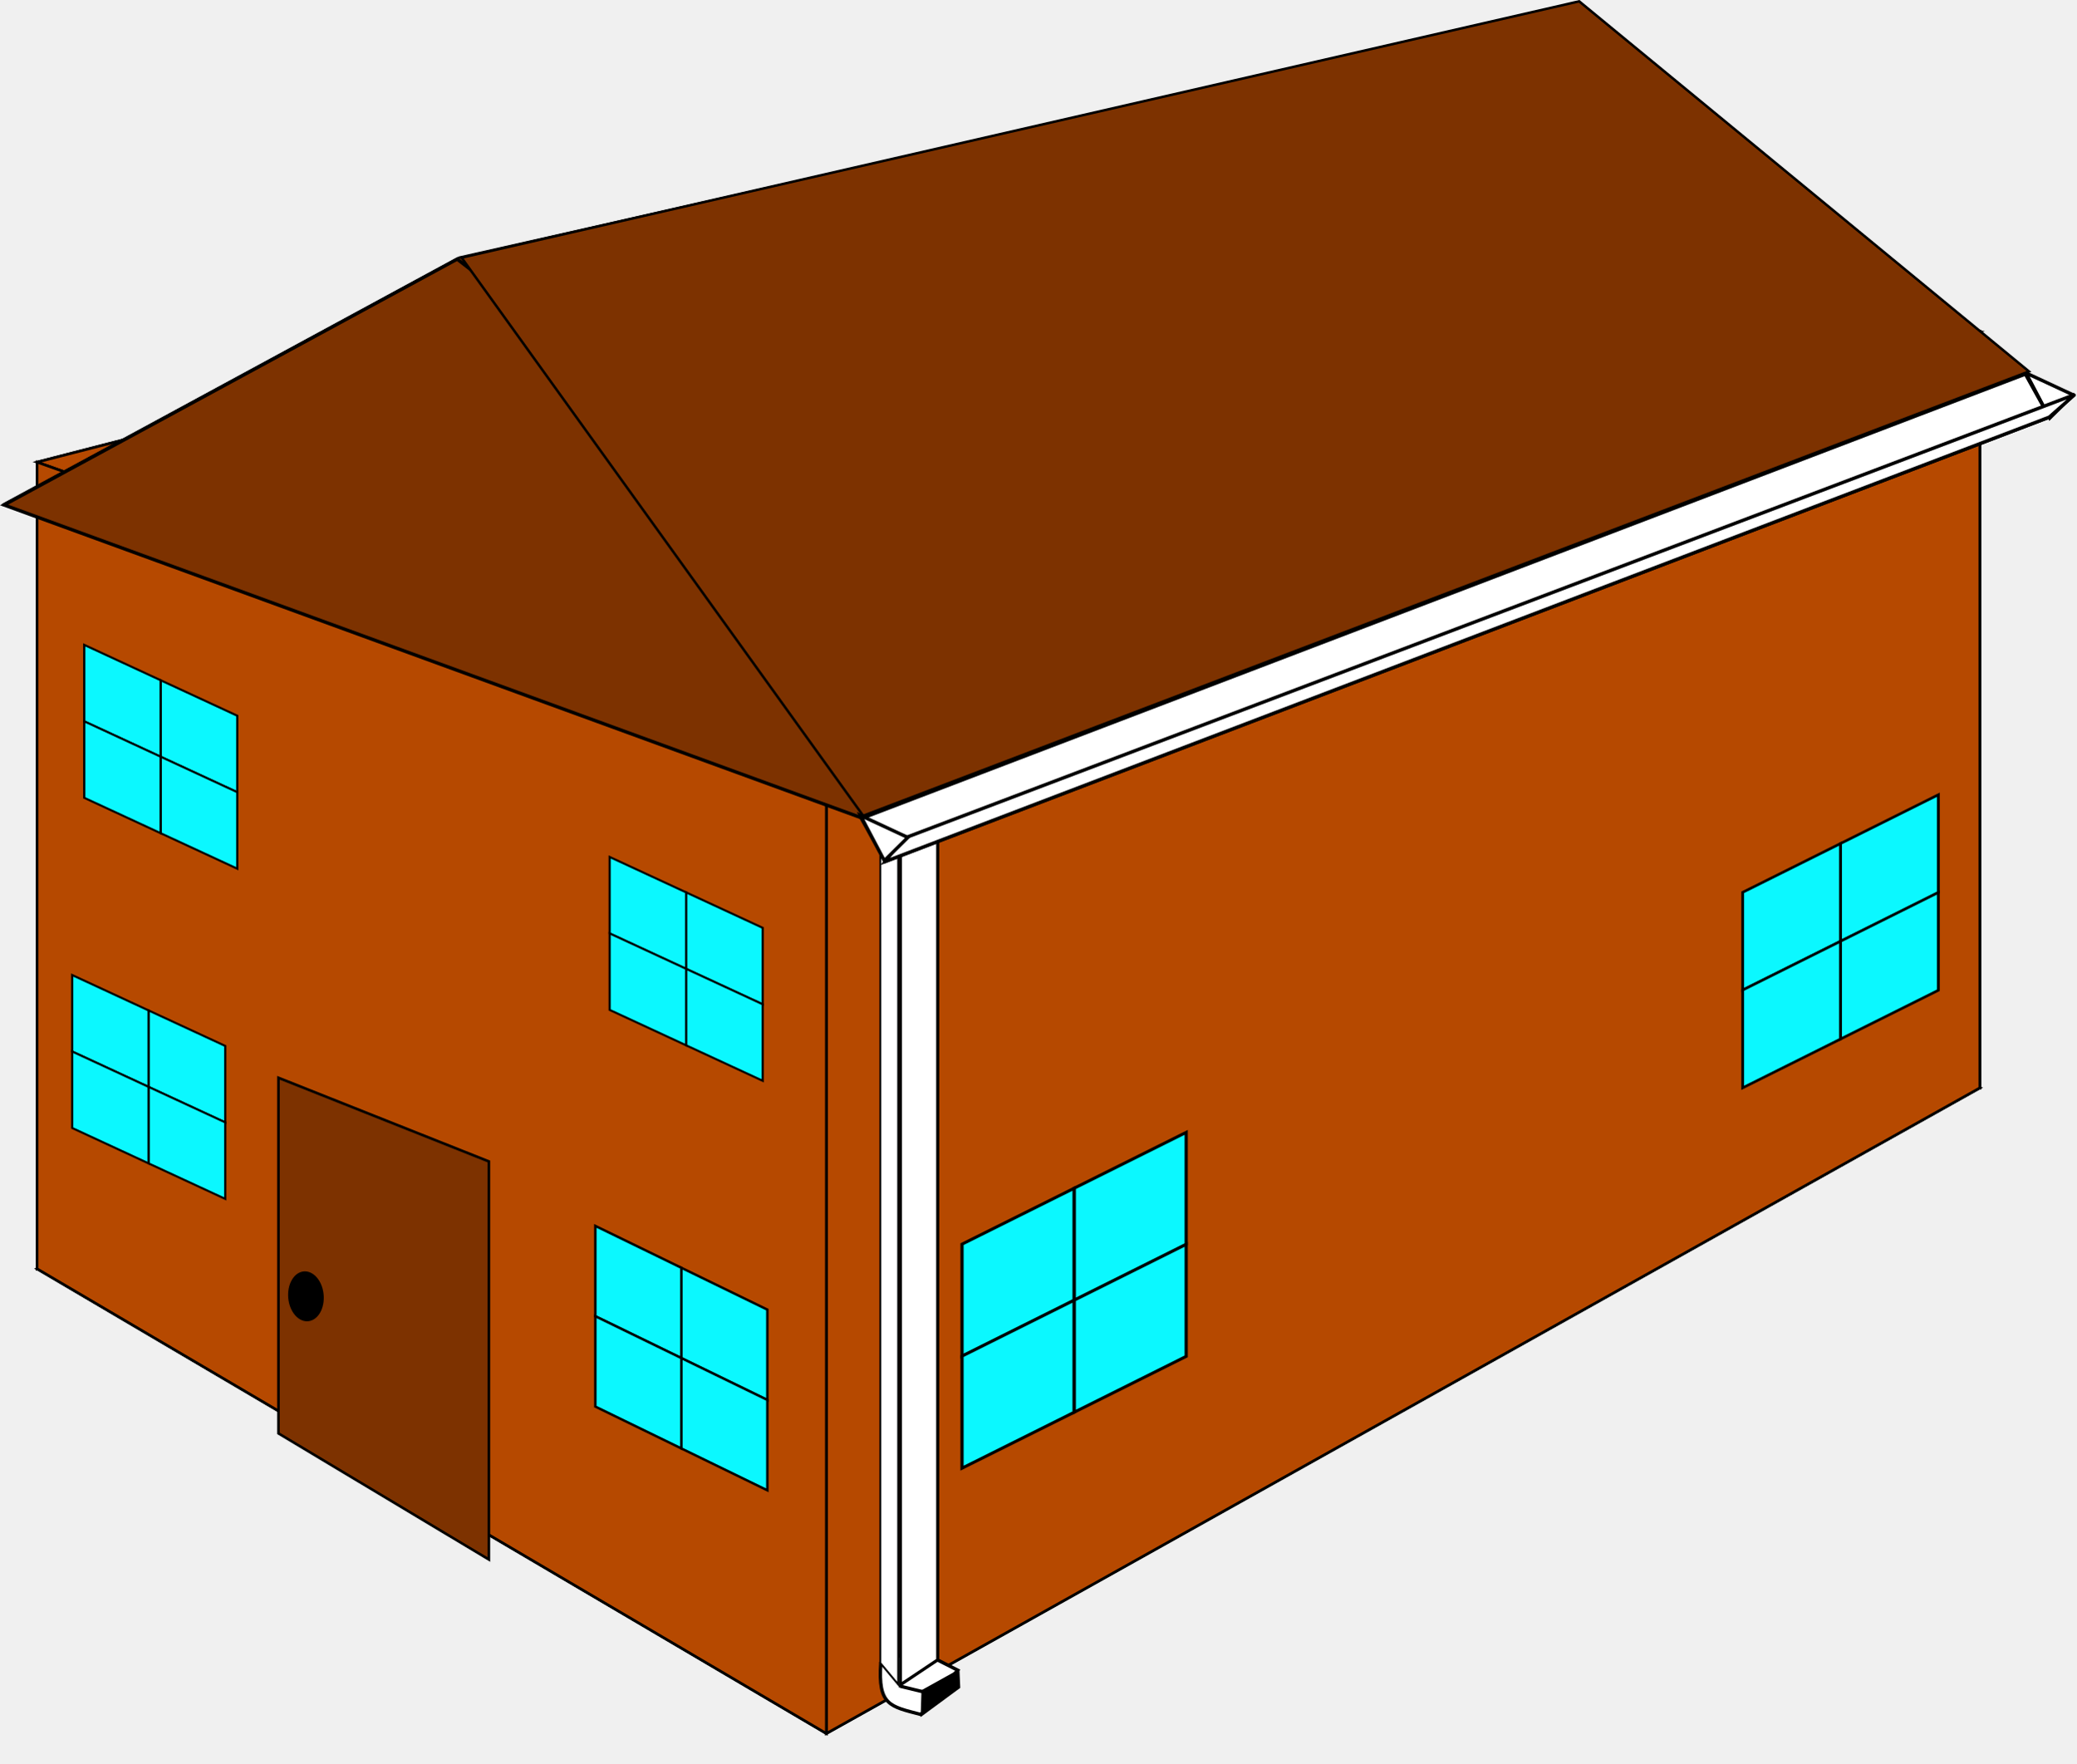
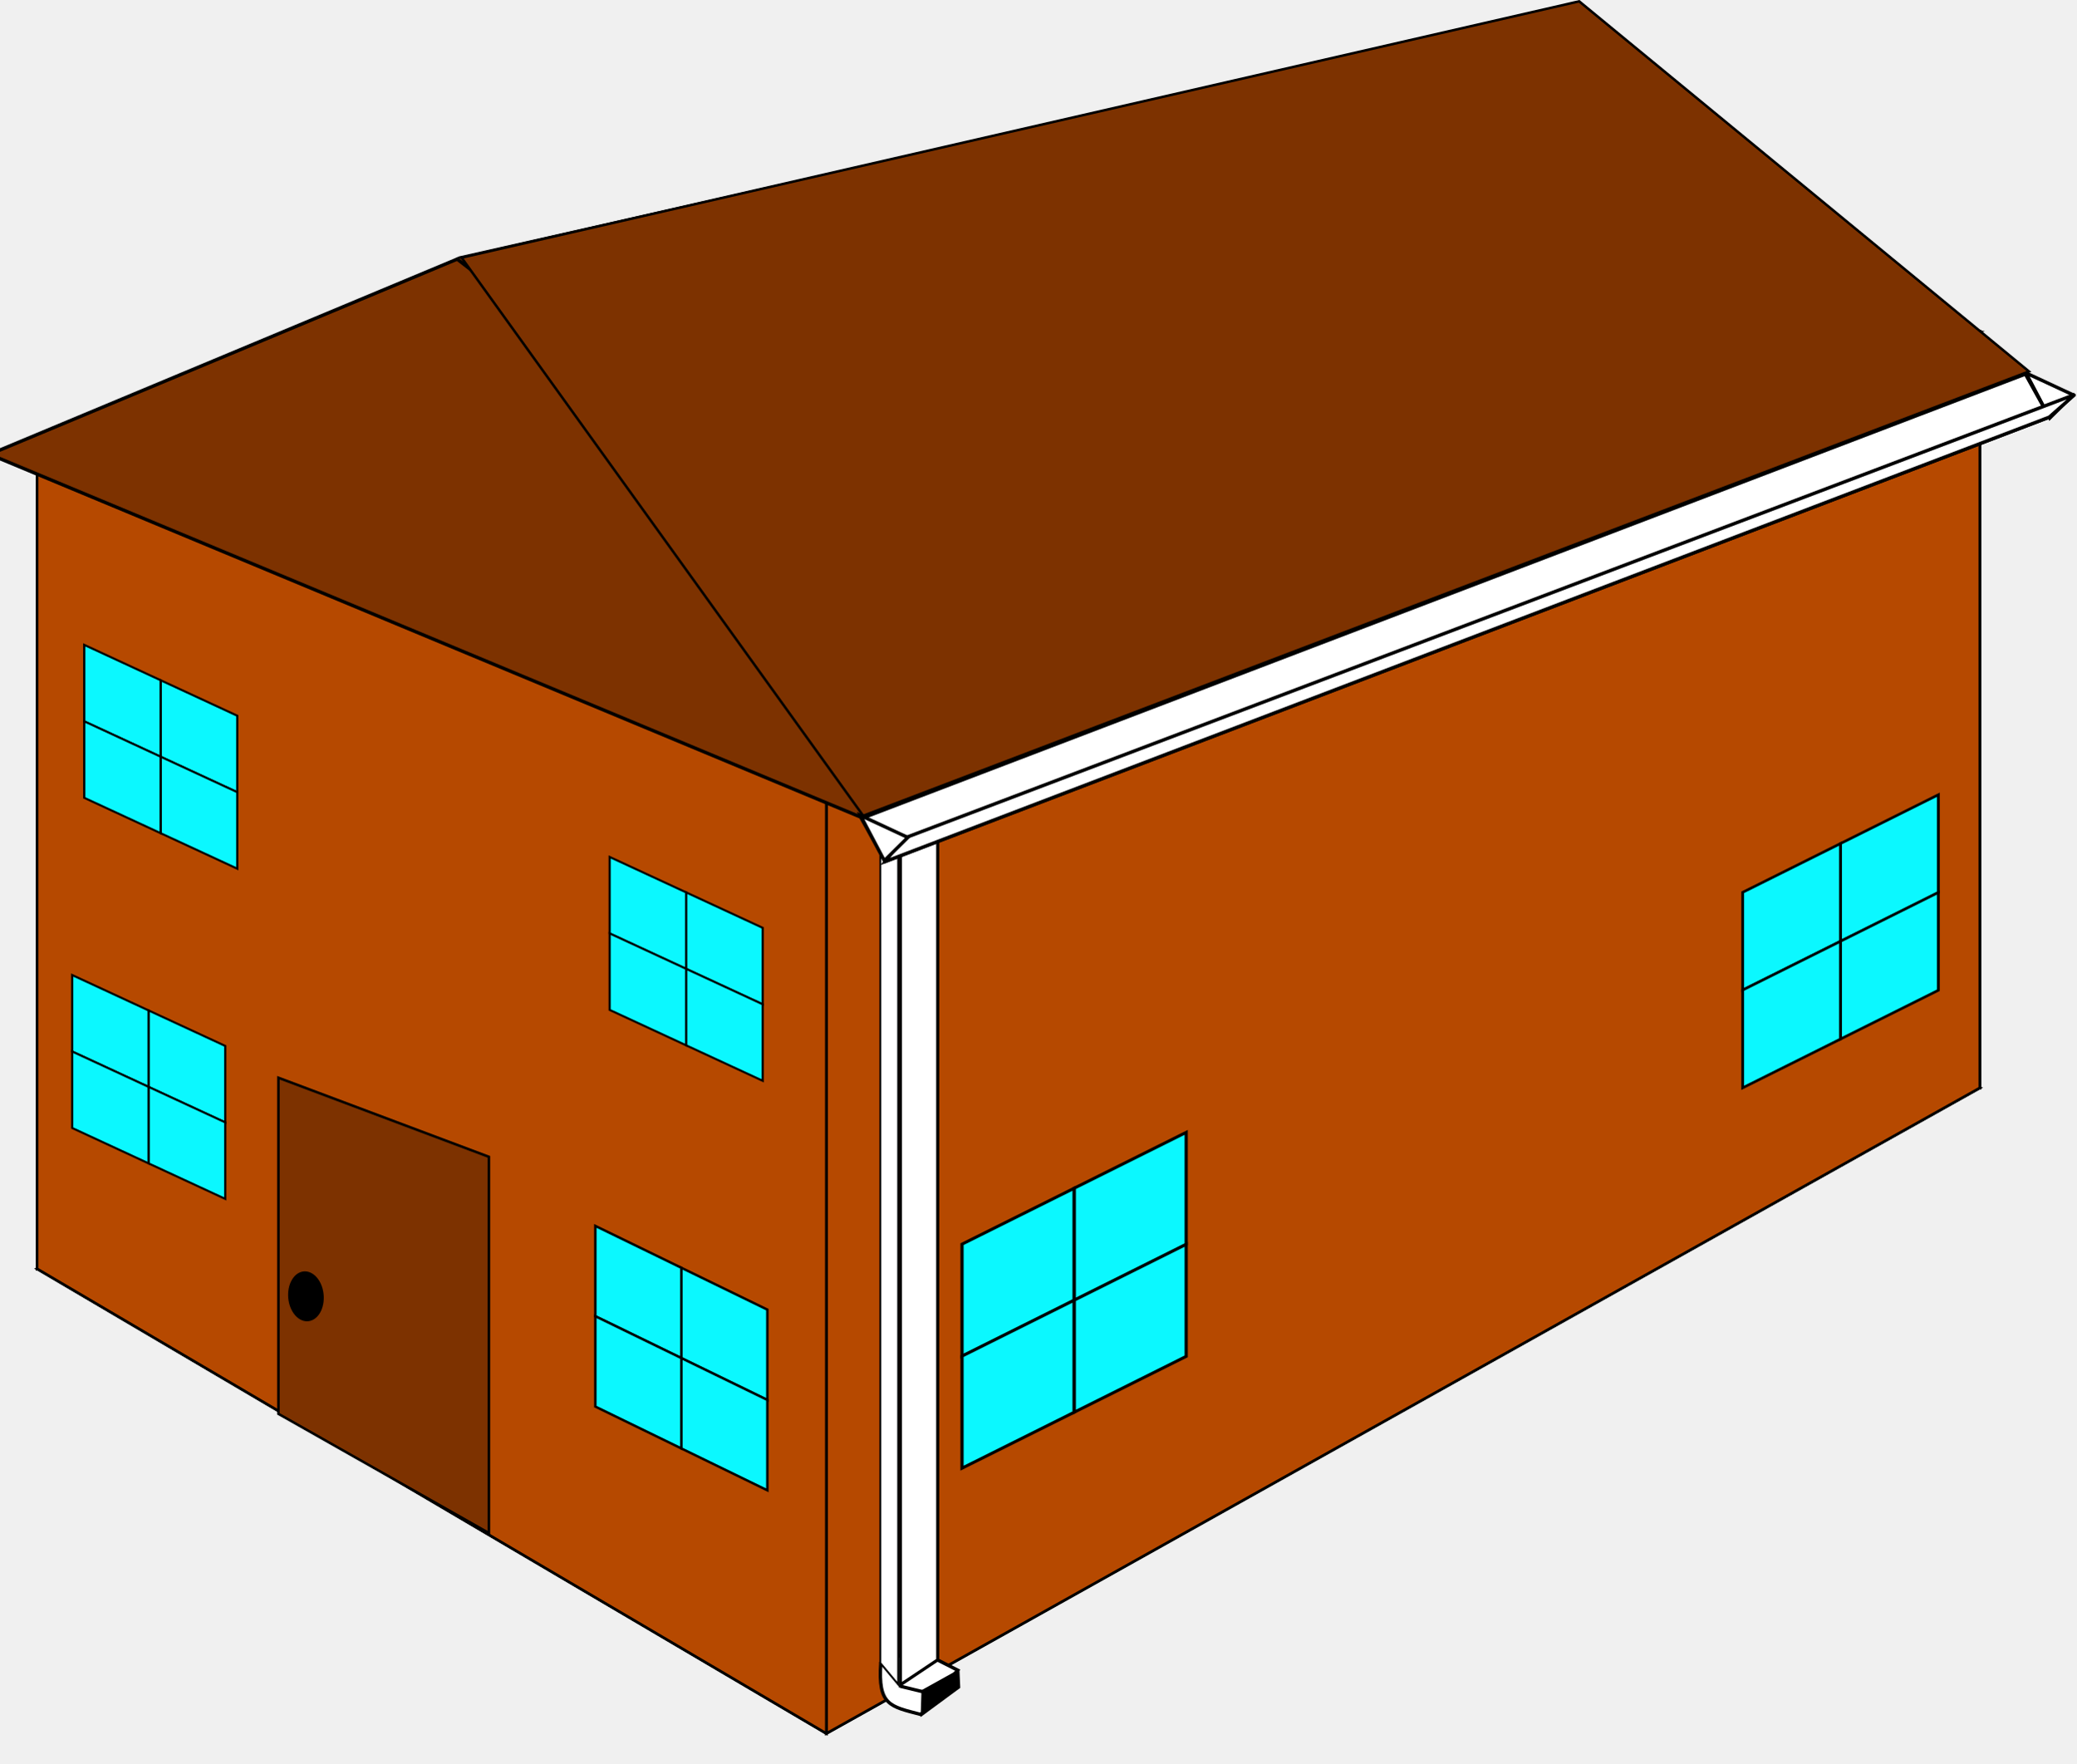
<svg xmlns="http://www.w3.org/2000/svg" xmlns:ns1="http://www.openswatchbook.org/uri/2009/osb" width="615.312" height="522.75" id="svg2" version="1.1">
  <defs id="defs4">
    <linearGradient id="linearGradient3811" ns1:paint="solid">
      <stop style="stop-color:#ffdf00;stop-opacity:1;" offset="0" id="stop3813" />
    </linearGradient>
  </defs>
  <g id="layer1" transform="translate(2.25,-521.2812)">
    <g style="fill:#b64900;fill-opacity:1;stroke:#000000;stroke-opacity:1" id="g2987">
      <path id="path2997" style="fill:#b64900;fill-opacity:1;fill-rule:evenodd;stroke:#000000;stroke-width:0.788;stroke-opacity:1" d="M 8.732,897.305 242.658,1035.013 584.521,843.689 347.049,762.008 z" />
      <path id="path2989" style="fill:#b64900;fill-opacity:1;fill-rule:evenodd;stroke:#000000;stroke-width:0.788;stroke-opacity:1" d="m 8.732,658.232 0,239.073 338.316,-135.297 0,-190.977 z" />
      <path id="path2999" style="fill:#b64900;fill-opacity:1;fill-rule:evenodd;stroke:#000000;stroke-width:0.788;stroke-opacity:1" d="m 347.049,571.031 237.472,48.498 0,224.16 -237.472,-81.682 z" />
      <path id="path2991" style="fill:#b64900;fill-opacity:1;fill-rule:evenodd;stroke:#000000;stroke-width:0.788;stroke-opacity:1" d="M 8.732,658.232 242.658,741.558 584.521,619.529 347.049,571.031 z" />
      <path id="path2995" style="fill:#b64900;fill-opacity:1;fill-rule:evenodd;stroke:#000000;stroke-width:0.788;stroke-opacity:1" d="m 242.658,741.558 0,293.455 341.863,-191.324 0,-224.16 z" />
      <path id="path2993" style="fill:#b64900;fill-opacity:1;fill-rule:evenodd;stroke:#000000;stroke-width:0.788;stroke-opacity:1" d="m 8.732,658.232 233.925,83.326 0,293.455 L 8.732,897.305 z" />
    </g>
    <path style="fill:#ffffff;fill-opacity:1;stroke:#000000;stroke-width:1;stroke-linecap:butt;stroke-linejoin:miter;stroke-miterlimit:4;stroke-opacity:1" d="m 269.143,1009.936 12.438,6.313 -10.922,13.132 c -9.127,-2.408 -12.758,-2.676 -11.869,-15.215 z" id="rect3915" />
    <rect transform="matrix(0.6402875,0.7681353,0,1,0,0)" y="456.935" x="403.956" height="246.89" width="8.276" id="rect3913" style="fill:#ffffff;fill-opacity:1;stroke:#000000;stroke-width:0.876;stroke-linecap:butt;stroke-linejoin:miter;stroke-miterlimit:4;stroke-opacity:1;stroke-dasharray:none" />
-     <path id="path3894" d="M 133.829,597.637 463.629,523.102 433.364,596.352 -1.436,670.886 z" style="fill:#7d3200;fill-opacity:1;stroke:#000000;stroke-width:0.737;stroke-linecap:butt;stroke-linejoin:miter;stroke-miterlimit:4;stroke-opacity:1" />
-     <path style="fill:#7d3200;fill-opacity:1;stroke:#000000;stroke-width:1;stroke-linecap:butt;stroke-linejoin:miter;stroke-miterlimit:4;stroke-opacity:1" d="m 133.239,598.066 44.286,34.286 77.857,132.143 L -1.046,670.923 z" id="rect3896" />
-     <path style="fill:#7d3200;fill-opacity:1;stroke:#000000;stroke-width:0.769;stroke-linecap:butt;stroke-linejoin:miter;stroke-miterlimit:4;stroke-opacity:1" d="m 80.267,840.691 62.374,24.794 0,117.976 -62.374,-37.386 z" id="rect3817" />
+     <path id="path3894" d="M 133.829,597.637 463.629,523.102 459.078,583.495 24.278,658.029 z" style="fill:#7d3200;fill-opacity:1;stroke:#000000;stroke-width:0.737;stroke-linecap:butt;stroke-linejoin:miter;stroke-miterlimit:4;stroke-opacity:1" />
+     <path style="fill:#7d3200;fill-opacity:1;stroke:#000000;stroke-width:1;stroke-linecap:butt;stroke-linejoin:miter;stroke-miterlimit:4;stroke-opacity:1" d="m 133.239,598.066 44.286,34.286 77.857,132.143 L -5.332,655.923 z" id="rect3896" />
+     <path style="fill:#7d3200;fill-opacity:1;stroke:#000000;stroke-width:0.748;stroke-linecap:butt;stroke-linejoin:miter;stroke-miterlimit:4;stroke-opacity:1" d="m 80.256,840.68 62.395,23.433 0,111.501 -62.395,-35.334 z" id="rect3817" />
    <g id="g3835" transform="matrix(0.6612874,0.1026402,0,0.6612874,-12.26986,498.5682)">
      <rect transform="matrix(0.9557177,0.2942851,0,1,0,0)" y="449.318" x="49.701" height="34.286" width="35.874" id="rect3827" style="fill:#0bf8ff;fill-opacity:1;stroke:#000000;stroke-width:1.023;stroke-linecap:butt;stroke-linejoin:miter;stroke-miterlimit:4;stroke-opacity:1;stroke-dasharray:none" />
      <rect transform="matrix(0.9557177,0.2942851,0,1,0,0)" style="fill:#0bf8ff;fill-opacity:1;stroke:#000000;stroke-width:1.023;stroke-linecap:butt;stroke-linejoin:miter;stroke-miterlimit:4;stroke-opacity:1;stroke-dasharray:none" id="rect3829" width="35.874" height="34.286" x="85.596" y="449.318" />
      <rect transform="matrix(0.9557177,0.2942851,0,1,0,0)" style="fill:#0bf8ff;fill-opacity:1;stroke:#000000;stroke-width:1.023;stroke-linecap:butt;stroke-linejoin:miter;stroke-miterlimit:4;stroke-opacity:1;stroke-dasharray:none" id="rect3831" width="35.874" height="34.286" x="49.701" y="483.577" />
      <rect transform="matrix(0.9557177,0.2942851,0,1,0,0)" y="483.577" x="85.596" height="34.286" width="35.874" id="rect3833" style="fill:#0bf8ff;fill-opacity:1;stroke:#000000;stroke-width:1.023;stroke-linecap:butt;stroke-linejoin:miter;stroke-miterlimit:4;stroke-opacity:1;stroke-dasharray:none" />
    </g>
    <g transform="matrix(0.7433028,0.1212389,0,0.7811147,138.8788,516.4386)" id="g3841">
      <rect style="fill:#0bf8ff;fill-opacity:1;stroke:#000000;stroke-width:1.023;stroke-linecap:butt;stroke-linejoin:miter;stroke-miterlimit:4;stroke-opacity:1;stroke-dasharray:none" id="rect3843" width="35.874" height="34.286" x="49.701" y="449.318" transform="matrix(0.9557177,0.2942851,0,1,0,0)" />
      <rect y="449.318" x="85.596" height="34.286" width="35.874" id="rect3845" style="fill:#0bf8ff;fill-opacity:1;stroke:#000000;stroke-width:1.023;stroke-linecap:butt;stroke-linejoin:miter;stroke-miterlimit:4;stroke-opacity:1;stroke-dasharray:none" transform="matrix(0.9557177,0.2942851,0,1,0,0)" />
      <rect y="483.577" x="49.701" height="34.286" width="35.874" id="rect3847" style="fill:#0bf8ff;fill-opacity:1;stroke:#000000;stroke-width:1.023;stroke-linecap:butt;stroke-linejoin:miter;stroke-miterlimit:4;stroke-opacity:1;stroke-dasharray:none" transform="matrix(0.9557177,0.2942851,0,1,0,0)" />
      <rect style="fill:#0bf8ff;fill-opacity:1;stroke:#000000;stroke-width:1.023;stroke-linecap:butt;stroke-linejoin:miter;stroke-miterlimit:4;stroke-opacity:1;stroke-dasharray:none" id="rect3849" width="35.874" height="34.286" x="85.596" y="483.577" transform="matrix(0.9557177,0.2942851,0,1,0,0)" />
    </g>
    <g id="g3851" transform="matrix(0.6612874,0.1026402,0,0.6612874,147.0159,463.5682)">
      <rect transform="matrix(0.9557177,0.2942851,0,1,0,0)" y="449.318" x="49.701" height="34.286" width="35.874" id="rect3853" style="fill:#0bf8ff;fill-opacity:1;stroke:#000000;stroke-width:1.023;stroke-linecap:butt;stroke-linejoin:miter;stroke-miterlimit:4;stroke-opacity:1;stroke-dasharray:none" />
      <rect transform="matrix(0.9557177,0.2942851,0,1,0,0)" style="fill:#0bf8ff;fill-opacity:1;stroke:#000000;stroke-width:1.023;stroke-linecap:butt;stroke-linejoin:miter;stroke-miterlimit:4;stroke-opacity:1;stroke-dasharray:none" id="rect3855" width="35.874" height="34.286" x="85.596" y="449.318" />
      <rect transform="matrix(0.9557177,0.2942851,0,1,0,0)" style="fill:#0bf8ff;fill-opacity:1;stroke:#000000;stroke-width:1.023;stroke-linecap:butt;stroke-linejoin:miter;stroke-miterlimit:4;stroke-opacity:1;stroke-dasharray:none" id="rect3857" width="35.874" height="34.286" x="49.701" y="483.577" />
      <rect transform="matrix(0.9557177,0.2942851,0,1,0,0)" y="483.577" x="85.596" height="34.286" width="35.874" id="rect3859" style="fill:#0bf8ff;fill-opacity:1;stroke:#000000;stroke-width:1.023;stroke-linecap:butt;stroke-linejoin:miter;stroke-miterlimit:4;stroke-opacity:1;stroke-dasharray:none" />
    </g>
    <g transform="matrix(0.6612874,0.1026402,0,0.6612874,-8.698428,400.7111)" id="g3861">
      <rect style="fill:#0bf8ff;fill-opacity:1;stroke:#000000;stroke-width:1.023;stroke-linecap:butt;stroke-linejoin:miter;stroke-miterlimit:4;stroke-opacity:1;stroke-dasharray:none" id="rect3863" width="35.874" height="34.286" x="49.701" y="449.318" transform="matrix(0.9557177,0.2942851,0,1,0,0)" />
      <rect y="449.318" x="85.596" height="34.286" width="35.874" id="rect3865" style="fill:#0bf8ff;fill-opacity:1;stroke:#000000;stroke-width:1.023;stroke-linecap:butt;stroke-linejoin:miter;stroke-miterlimit:4;stroke-opacity:1;stroke-dasharray:none" transform="matrix(0.9557177,0.2942851,0,1,0,0)" />
      <rect y="483.577" x="49.701" height="34.286" width="35.874" id="rect3867" style="fill:#0bf8ff;fill-opacity:1;stroke:#000000;stroke-width:1.023;stroke-linecap:butt;stroke-linejoin:miter;stroke-miterlimit:4;stroke-opacity:1;stroke-dasharray:none" transform="matrix(0.9557177,0.2942851,0,1,0,0)" />
      <rect style="fill:#0bf8ff;fill-opacity:1;stroke:#000000;stroke-width:1.023;stroke-linecap:butt;stroke-linejoin:miter;stroke-miterlimit:4;stroke-opacity:1;stroke-dasharray:none" id="rect3869" width="35.874" height="34.286" x="85.596" y="483.577" transform="matrix(0.9557177,0.2942851,0,1,0,0)" />
    </g>
    <g id="g3871" transform="matrix(-0.9685399,0.1847524,0,0.9685399,395.3053,398.743)">
      <rect transform="matrix(0.9557177,0.2942851,0,1,0,0)" y="449.318" x="49.701" height="34.286" width="35.874" id="rect3873" style="fill:#0bf8ff;fill-opacity:1;stroke:#000000;stroke-width:1.023;stroke-linecap:butt;stroke-linejoin:miter;stroke-miterlimit:4;stroke-opacity:1;stroke-dasharray:none" />
      <rect transform="matrix(0.9557177,0.2942851,0,1,0,0)" style="fill:#0bf8ff;fill-opacity:1;stroke:#000000;stroke-width:1.023;stroke-linecap:butt;stroke-linejoin:miter;stroke-miterlimit:4;stroke-opacity:1;stroke-dasharray:none" id="rect3875" width="35.874" height="34.286" x="85.596" y="449.318" />
      <rect transform="matrix(0.9557177,0.2942851,0,1,0,0)" style="fill:#0bf8ff;fill-opacity:1;stroke:#000000;stroke-width:1.023;stroke-linecap:butt;stroke-linejoin:miter;stroke-miterlimit:4;stroke-opacity:1;stroke-dasharray:none" id="rect3877" width="35.874" height="34.286" x="49.701" y="483.577" />
      <rect transform="matrix(0.9557177,0.2942851,0,1,0,0)" y="483.577" x="85.596" height="34.286" width="35.874" id="rect3879" style="fill:#0bf8ff;fill-opacity:1;stroke:#000000;stroke-width:1.023;stroke-linecap:butt;stroke-linejoin:miter;stroke-miterlimit:4;stroke-opacity:1;stroke-dasharray:none" />
    </g>
    <g transform="matrix(-0.8453716,0.1612576,0,0.8453716,612.3736,356.9407)" id="g3881">
      <rect style="fill:#0bf8ff;fill-opacity:1;stroke:#000000;stroke-width:1.023;stroke-linecap:butt;stroke-linejoin:miter;stroke-miterlimit:4;stroke-opacity:1;stroke-dasharray:none" id="rect3883" width="35.874" height="34.286" x="49.701" y="449.318" transform="matrix(0.9557177,0.2942851,0,1,0,0)" />
      <rect y="449.318" x="85.596" height="34.286" width="35.874" id="rect3885" style="fill:#0bf8ff;fill-opacity:1;stroke:#000000;stroke-width:1.023;stroke-linecap:butt;stroke-linejoin:miter;stroke-miterlimit:4;stroke-opacity:1;stroke-dasharray:none" transform="matrix(0.9557177,0.2942851,0,1,0,0)" />
      <rect y="483.577" x="49.701" height="34.286" width="35.874" id="rect3887" style="fill:#0bf8ff;fill-opacity:1;stroke:#000000;stroke-width:1.023;stroke-linecap:butt;stroke-linejoin:miter;stroke-miterlimit:4;stroke-opacity:1;stroke-dasharray:none" transform="matrix(0.9557177,0.2942851,0,1,0,0)" />
      <rect style="fill:#0bf8ff;fill-opacity:1;stroke:#000000;stroke-width:1.023;stroke-linecap:butt;stroke-linejoin:miter;stroke-miterlimit:4;stroke-opacity:1;stroke-dasharray:none" id="rect3889" width="35.874" height="34.286" x="85.596" y="483.577" transform="matrix(0.9557177,0.2942851,0,1,0,0)" />
    </g>
    <path style="fill:#ffffff;fill-opacity:1;stroke:#000000;stroke-width:1;stroke-linecap:butt;stroke-linejoin:miter;stroke-miterlimit:4;stroke-opacity:1" d="m 598.173,631.798 14.018,6.518 -6.964,6.875 z" id="rect3906" />
    <path style="fill:#7d3200;fill-opacity:1;stroke:#000000;stroke-width:0.737;stroke-linecap:butt;stroke-linejoin:miter;stroke-miterlimit:4;stroke-opacity:1" d="M 134.543,597.637 465.772,521.673 599.078,631.352 253.564,763.029 z" id="rect3891" />
    <path style="fill:#000000;fill-opacity:1;stroke:none" id="path3899" d="m 245.357,624.821 c 0,3.452 -2.798,6.25 -6.25,6.25 -3.452,0 -6.25,-2.798 -6.25,-6.25 0,-3.452 2.798,-6.25 6.25,-6.25 3.452,0 6.25,2.798 6.25,6.25 z" transform="matrix(0.6183643,0.8574244,-0.5775252,0.8163729,301.4126,190.3549)" />
    <rect style="fill:#ffffff;fill-opacity:1;stroke:#000000;stroke-width:1.11;stroke-linecap:butt;stroke-linejoin:miter;stroke-miterlimit:4;stroke-opacity:1;stroke-dasharray:none" id="rect3911" width="13.303" height="246.587" x="318.288" y="950.877" transform="matrix(0.831346,-0.5557552,0,1,0,0)" />
    <path style="fill:#ffffff;fill-opacity:1;stroke:#000000;stroke-width:1.003;stroke-opacity:1" d="m 253.045,763.83 344.964,-131.69 7.071,12.759 -344.964,131.69 z" id="rect3901" />
    <path id="path3904" d="m 265.167,769.891 347.489,-131.69 -7.576,6.698 -344.964,131.69 z" style="fill:#ffffff;fill-opacity:1;stroke:#000000;stroke-width:1.003;stroke-opacity:1" />
    <path id="path3909" d="m 252.779,762.945 14.018,6.518 -6.964,6.875 z" style="fill:#ffffff;fill-opacity:1;stroke:#000000;stroke-width:1;stroke-linecap:butt;stroke-linejoin:miter;stroke-miterlimit:4;stroke-opacity:1" />
    <path style="fill:#000000;fill-opacity:1;stroke:none" d="m 270.847,1022.184 11.238,-6.25 0.253,5.556 -11.743,8.649 z" id="rect3918" />
    <path style="fill:none;stroke:#000000;stroke-width:1px;stroke-linecap:butt;stroke-linejoin:miter;stroke-opacity:1" d="m 264.471,1020.984 8.776,2.147" id="path3923" />
  </g>
</svg>
